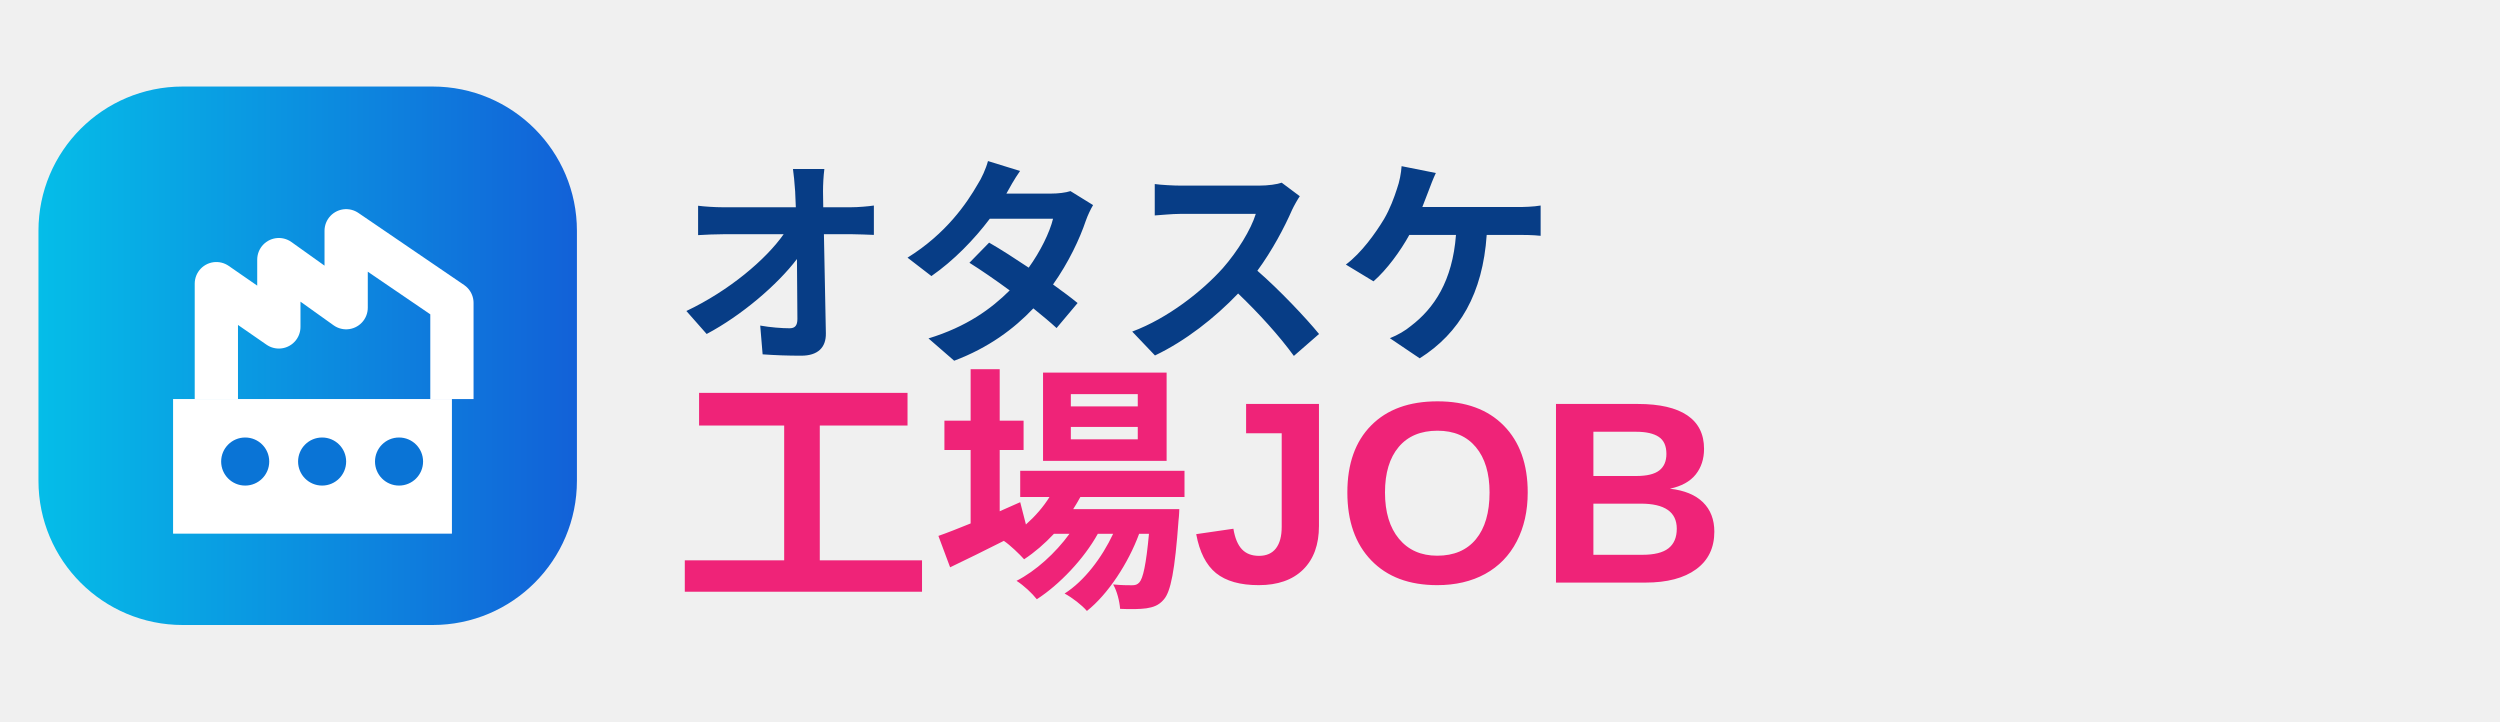
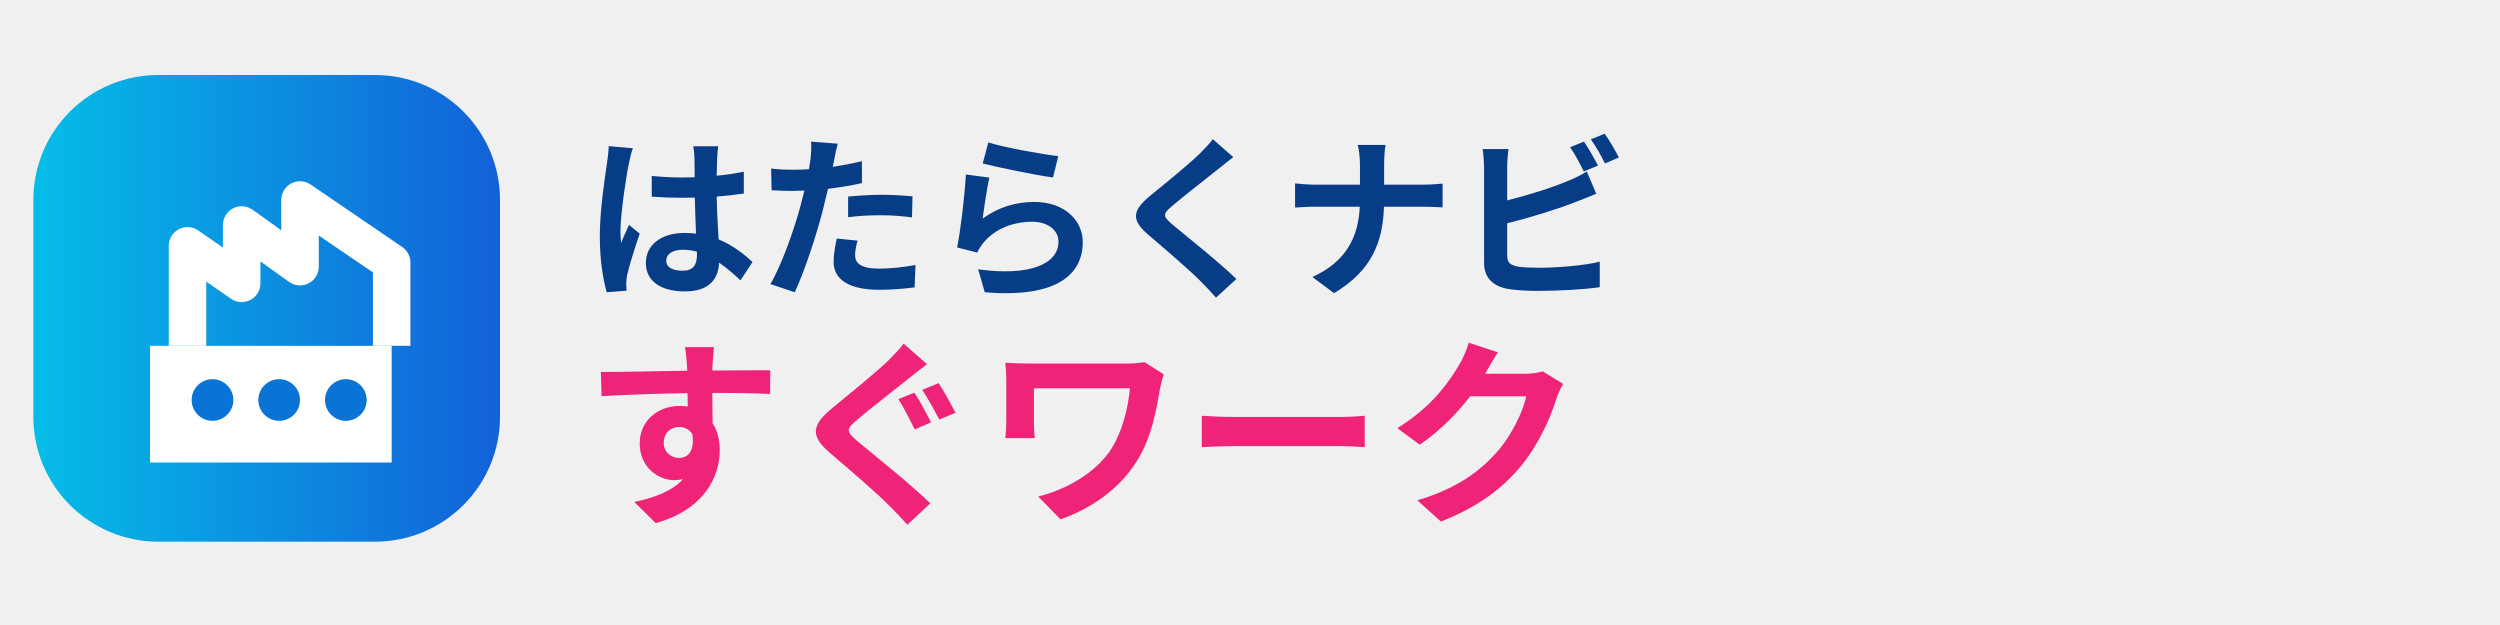
- <svg xmlns="http://www.w3.org/2000/svg" viewBox="0 0 520 150" role="img" aria-label="オタスケ工場JOB">
+ <svg xmlns="http://www.w3.org/2000/svg" viewBox="0 0 600 150" role="img" aria-label="はたらくナビすぐワーク">
  <defs>
    <linearGradient id="g" x1="0" x2="1">
      <stop stop-color="#05bde8" />
      <stop offset="1" stop-color="#1261d8" />
    </linearGradient>
  </defs>
  <rect x="8" y="18" width="112" height="112" rx="30" fill="url(#g)" />
  <path d="M36 83h58v28H36z" fill="#fff" />
  <path d="M45 83V59l13 9V54l14 10V48l22 15v20" fill="none" stroke="#fff" stroke-width="9" stroke-linejoin="round" />
  <circle cx="51" cy="96" r="5" fill="#0a74d6" />
  <circle cx="67" cy="96" r="5" fill="#0a74d6" />
  <circle cx="83" cy="96" r="5" fill="#0a74d6" />
-   <text x="140" y="72" font-family="Arial,'Noto Sans JP',sans-serif" font-size="46" font-weight="900" fill="#073d86">オタスケ</text>
-   <text x="140" y="122" font-family="Arial,'Noto Sans JP',sans-serif" font-size="54" font-weight="900" fill="#ef2378">工場JOB</text>
+   <text x="140" y="68" font-family="Arial,'Noto Sans JP',sans-serif" font-size="42" font-weight="900" fill="#073d86">はたらくナビ</text>
+   <text x="140" y="122" font-family="Arial,'Noto Sans JP',sans-serif" font-size="48" font-weight="900" fill="#ef2378">すぐワーク</text>
</svg>
